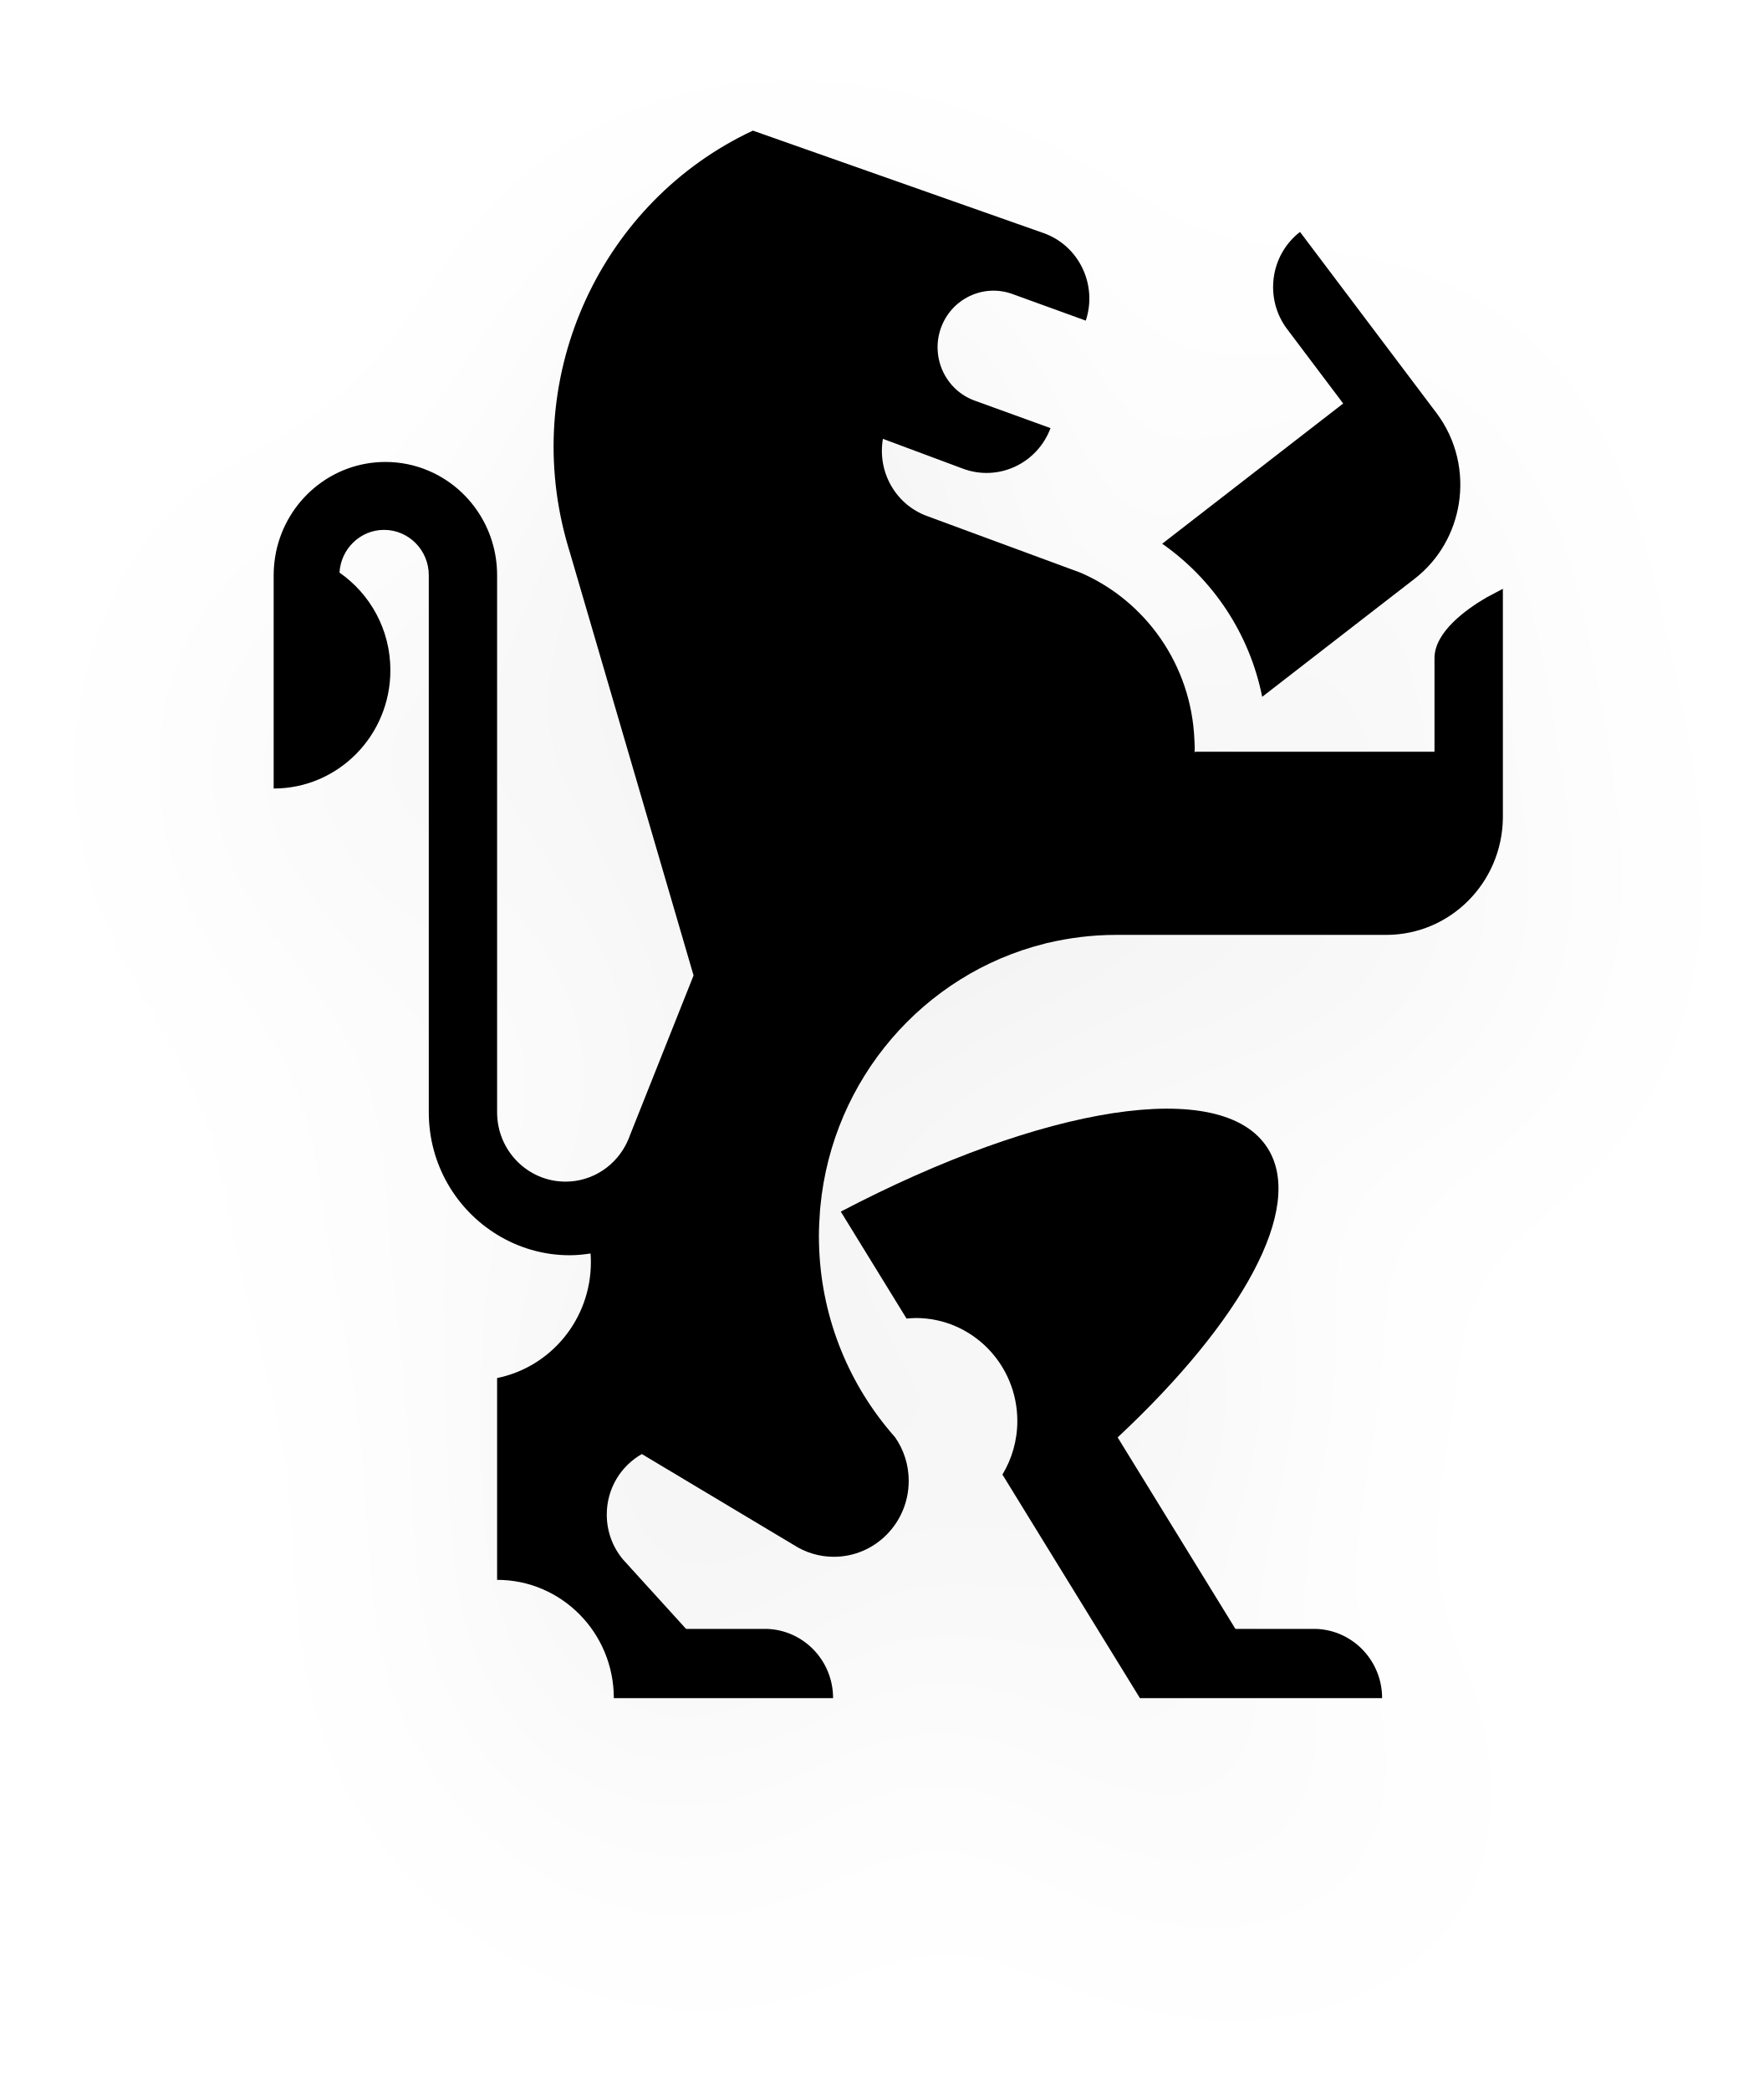
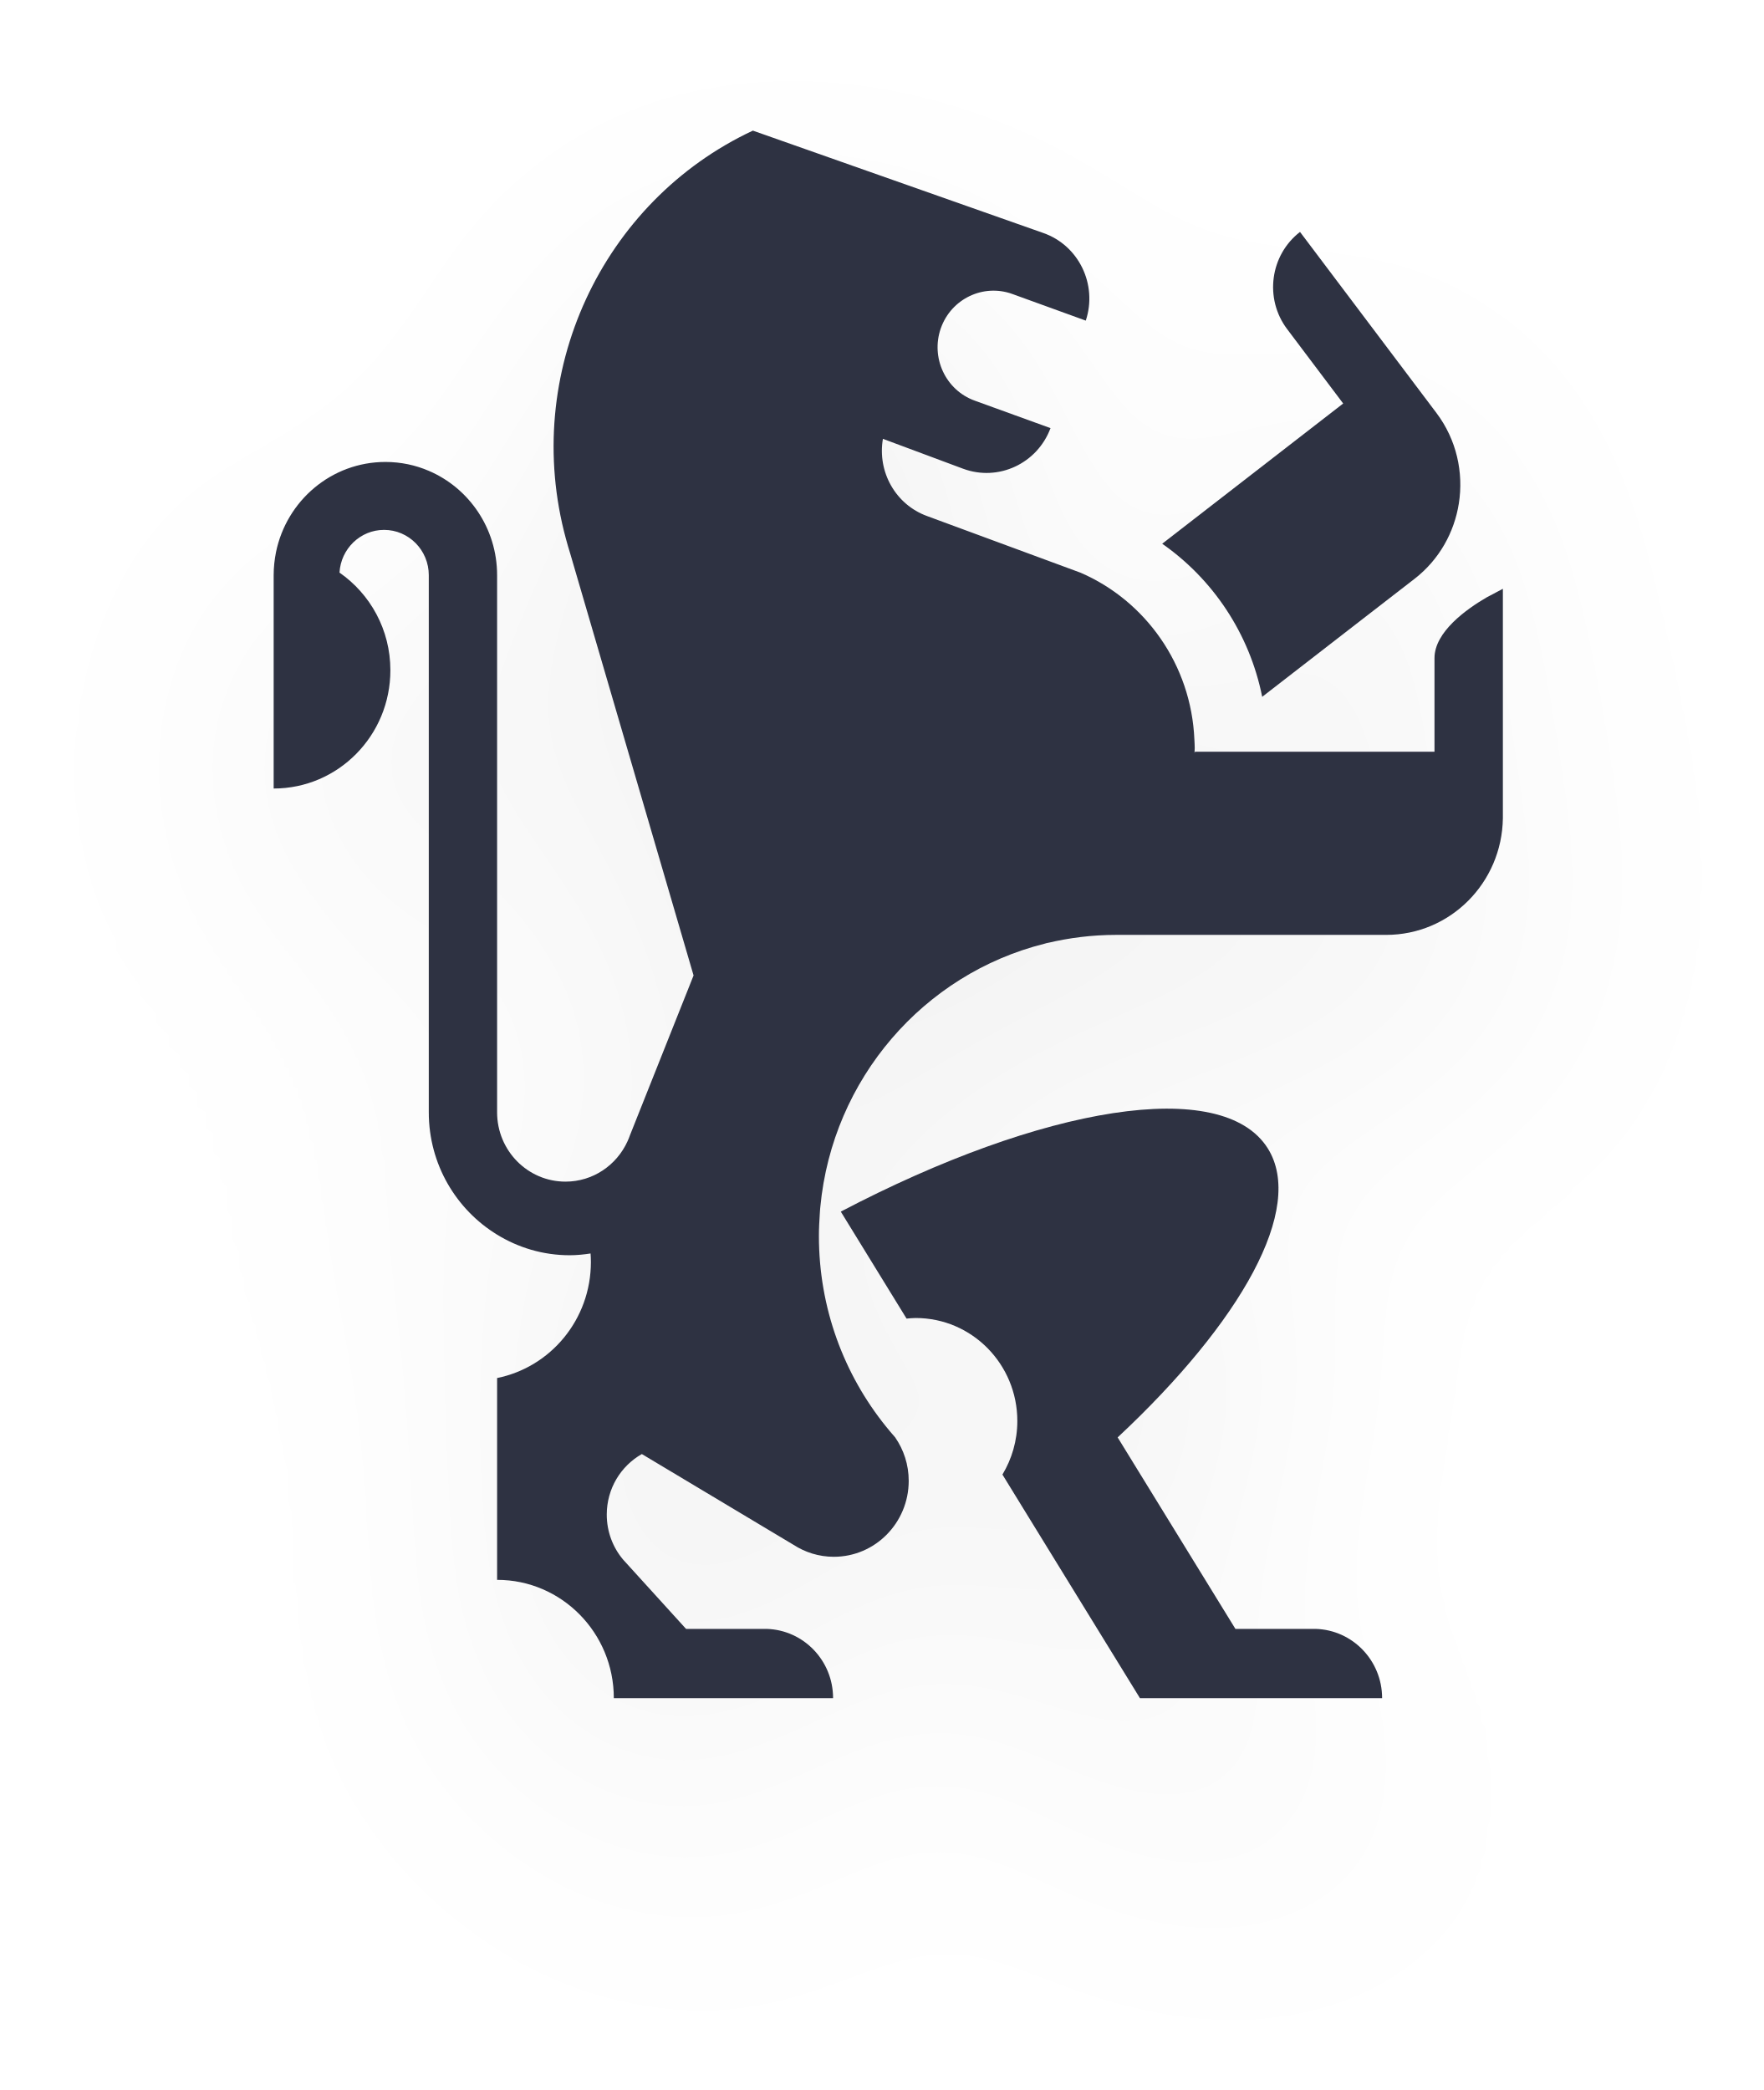
<svg xmlns="http://www.w3.org/2000/svg" width="27px" height="32px" viewBox="0 0 27 32" version="1.1">
  <defs>
    <filter x="-50%" y="-50%" width="200%" height="200%" filterUnits="objectBoundingBox" id="filter-1">
      <feOffset dx="0" dy="2" in="SourceAlpha" result="shadowOffsetOuter1" />
      <feGaussianBlur stdDeviation="2" in="shadowOffsetOuter1" result="shadowBlurOuter1" />
      <feColorMatrix values="0 0 0 0 0   0 0 0 0 0   0 0 0 0 0  0 0 0 0.05 0" type="matrix" in="shadowBlurOuter1" result="shadowMatrixOuter1" />
      <feMerge>
        <feMergeNode in="shadowMatrixOuter1" />
        <feMergeNode in="SourceGraphic" />
      </feMerge>
    </filter>
  </defs>
  <g id="OPt-2" stroke="none" stroke-width="1" fill="none" fill-rule="evenodd">
-     <g id="prog2_pro3_Mobile-Portrait_opt2-Copy-2" transform="translate(-10, -15)" fill="#000000">
+     <g id="prog2_pro3_Mobile-Portrait_opt2-Copy-2" transform="translate(-10, -15)" fill="#2D3142">
      <g id="nav">
        <g id="Group-6" filter="url(#filter-1)">
          <g id="ic_home" transform="translate(14, 17)">
            <g id="Group" transform="translate(9.6, 12) scale(-1, 1) translate(-9.6, -12) ">
              <path d="M1.542,6.862 L2.436,7.554 L3.875,8.669 C4.069,7.7 4.63,6.867 5.406,6.325 L2.635,4.178 L3.493,3.039 C3.844,2.573 3.756,1.907 3.296,1.551 L1.207,4.323 C0.898,4.733 0.79,5.235 0.864,5.708 C0.934,6.15 1.163,6.568 1.542,6.862 L1.542,6.862 Z" id="Shape" />
              <path d="M10.327,16.551 C7.236,14.931 4.483,14.473 3.788,15.585 C3.218,16.499 4.188,18.233 6.088,20.008 L4.285,22.94 L3.057,22.94 C2.492,22.956 2.039,23.424 2.039,24 L3.633,24 L5.747,24 L6.399,22.94 L7.444,21.241 L7.852,20.577 C7.708,20.338 7.624,20.057 7.624,19.757 C7.624,18.886 8.321,18.18 9.18,18.18 C9.227,18.18 9.274,18.185 9.32,18.189 L10.327,16.551 L10.327,16.551 Z" id="Shape" />
              <path d="M18.974,6.453 C18.812,5.665 18.124,5.073 17.299,5.073 C17.064,5.073 16.839,5.121 16.635,5.209 C16.021,5.471 15.589,6.088 15.589,6.807 L15.589,15.031 C15.589,15.617 15.12,16.092 14.542,16.092 C14.121,16.092 13.759,15.84 13.593,15.476 C13.578,15.444 13.565,15.411 13.553,15.377 L12.581,12.935 L14.468,6.481 C14.469,6.477 14.471,6.472 14.472,6.468 C14.495,6.396 14.515,6.323 14.535,6.251 C15.222,3.722 13.986,1.082 11.673,0 L7.23,1.566 C6.684,1.755 6.393,2.356 6.576,2.909 L7.701,2.501 C8.146,2.34 8.636,2.575 8.795,3.025 C8.954,3.476 8.722,3.973 8.277,4.134 L7.116,4.555 C7.319,5.099 7.916,5.377 8.456,5.176 L9.682,4.719 C9.769,5.22 9.492,5.725 9.004,5.902 L6.655,6.769 C5.664,7.198 4.961,8.176 4.913,9.325 C4.911,9.367 4.908,9.409 4.908,9.452 C4.908,9.478 4.911,9.504 4.911,9.53 C4.907,9.518 4.904,9.51 4.904,9.51 L1.237,9.51 L1.237,8.076 C1.237,7.676 0.749,7.327 0.439,7.147 L0.19,7.015 L0.19,10.528 C0.204,11.517 0.997,12.314 1.976,12.314 L6.111,12.314 C6.478,12.314 6.834,12.359 7.175,12.441 C7.158,12.437 7.142,12.431 7.125,12.426 C7.143,12.432 7.161,12.437 7.179,12.441 C7.19,12.444 7.2,12.447 7.211,12.45 C9.054,12.912 10.454,14.514 10.64,16.477 C10.644,16.511 10.646,16.545 10.648,16.58 C10.656,16.694 10.662,16.808 10.662,16.924 C10.662,18.028 10.278,19.042 9.639,19.836 C9.593,19.894 9.544,19.951 9.495,20.007 C9.364,20.196 9.287,20.425 9.287,20.673 C9.287,21.315 9.8,21.836 10.434,21.836 C10.661,21.836 10.873,21.768 11.052,21.652 L13.373,20.263 C13.694,20.445 13.91,20.791 13.91,21.19 C13.91,21.453 13.816,21.694 13.659,21.88 L12.696,22.94 L11.52,22.94 L11.52,22.94 L11.463,22.94 C10.898,22.956 10.445,23.424 10.445,24 L12.538,24 L12.538,24 L13.802,24 C13.802,23 14.602,22.189 15.589,22.189 L15.589,19.099 C14.77,18.934 14.153,18.202 14.153,17.323 C14.153,17.279 14.155,17.236 14.158,17.192 C14.263,17.208 14.369,17.219 14.478,17.219 C14.885,17.219 15.264,17.103 15.589,16.904 C16.215,16.521 16.635,15.827 16.635,15.031 L16.635,6.807 C16.635,6.424 16.942,6.113 17.32,6.113 C17.684,6.113 17.981,6.403 18.002,6.767 C17.532,7.094 17.223,7.641 17.223,8.262 C17.223,9.263 18.023,10.073 19.01,10.073 L19.01,6.807 C19.01,6.686 18.997,6.567 18.974,6.453 L18.974,6.453 Z" id="Shape" />
            </g>
          </g>
        </g>
      </g>
    </g>
  </g>
</svg>
